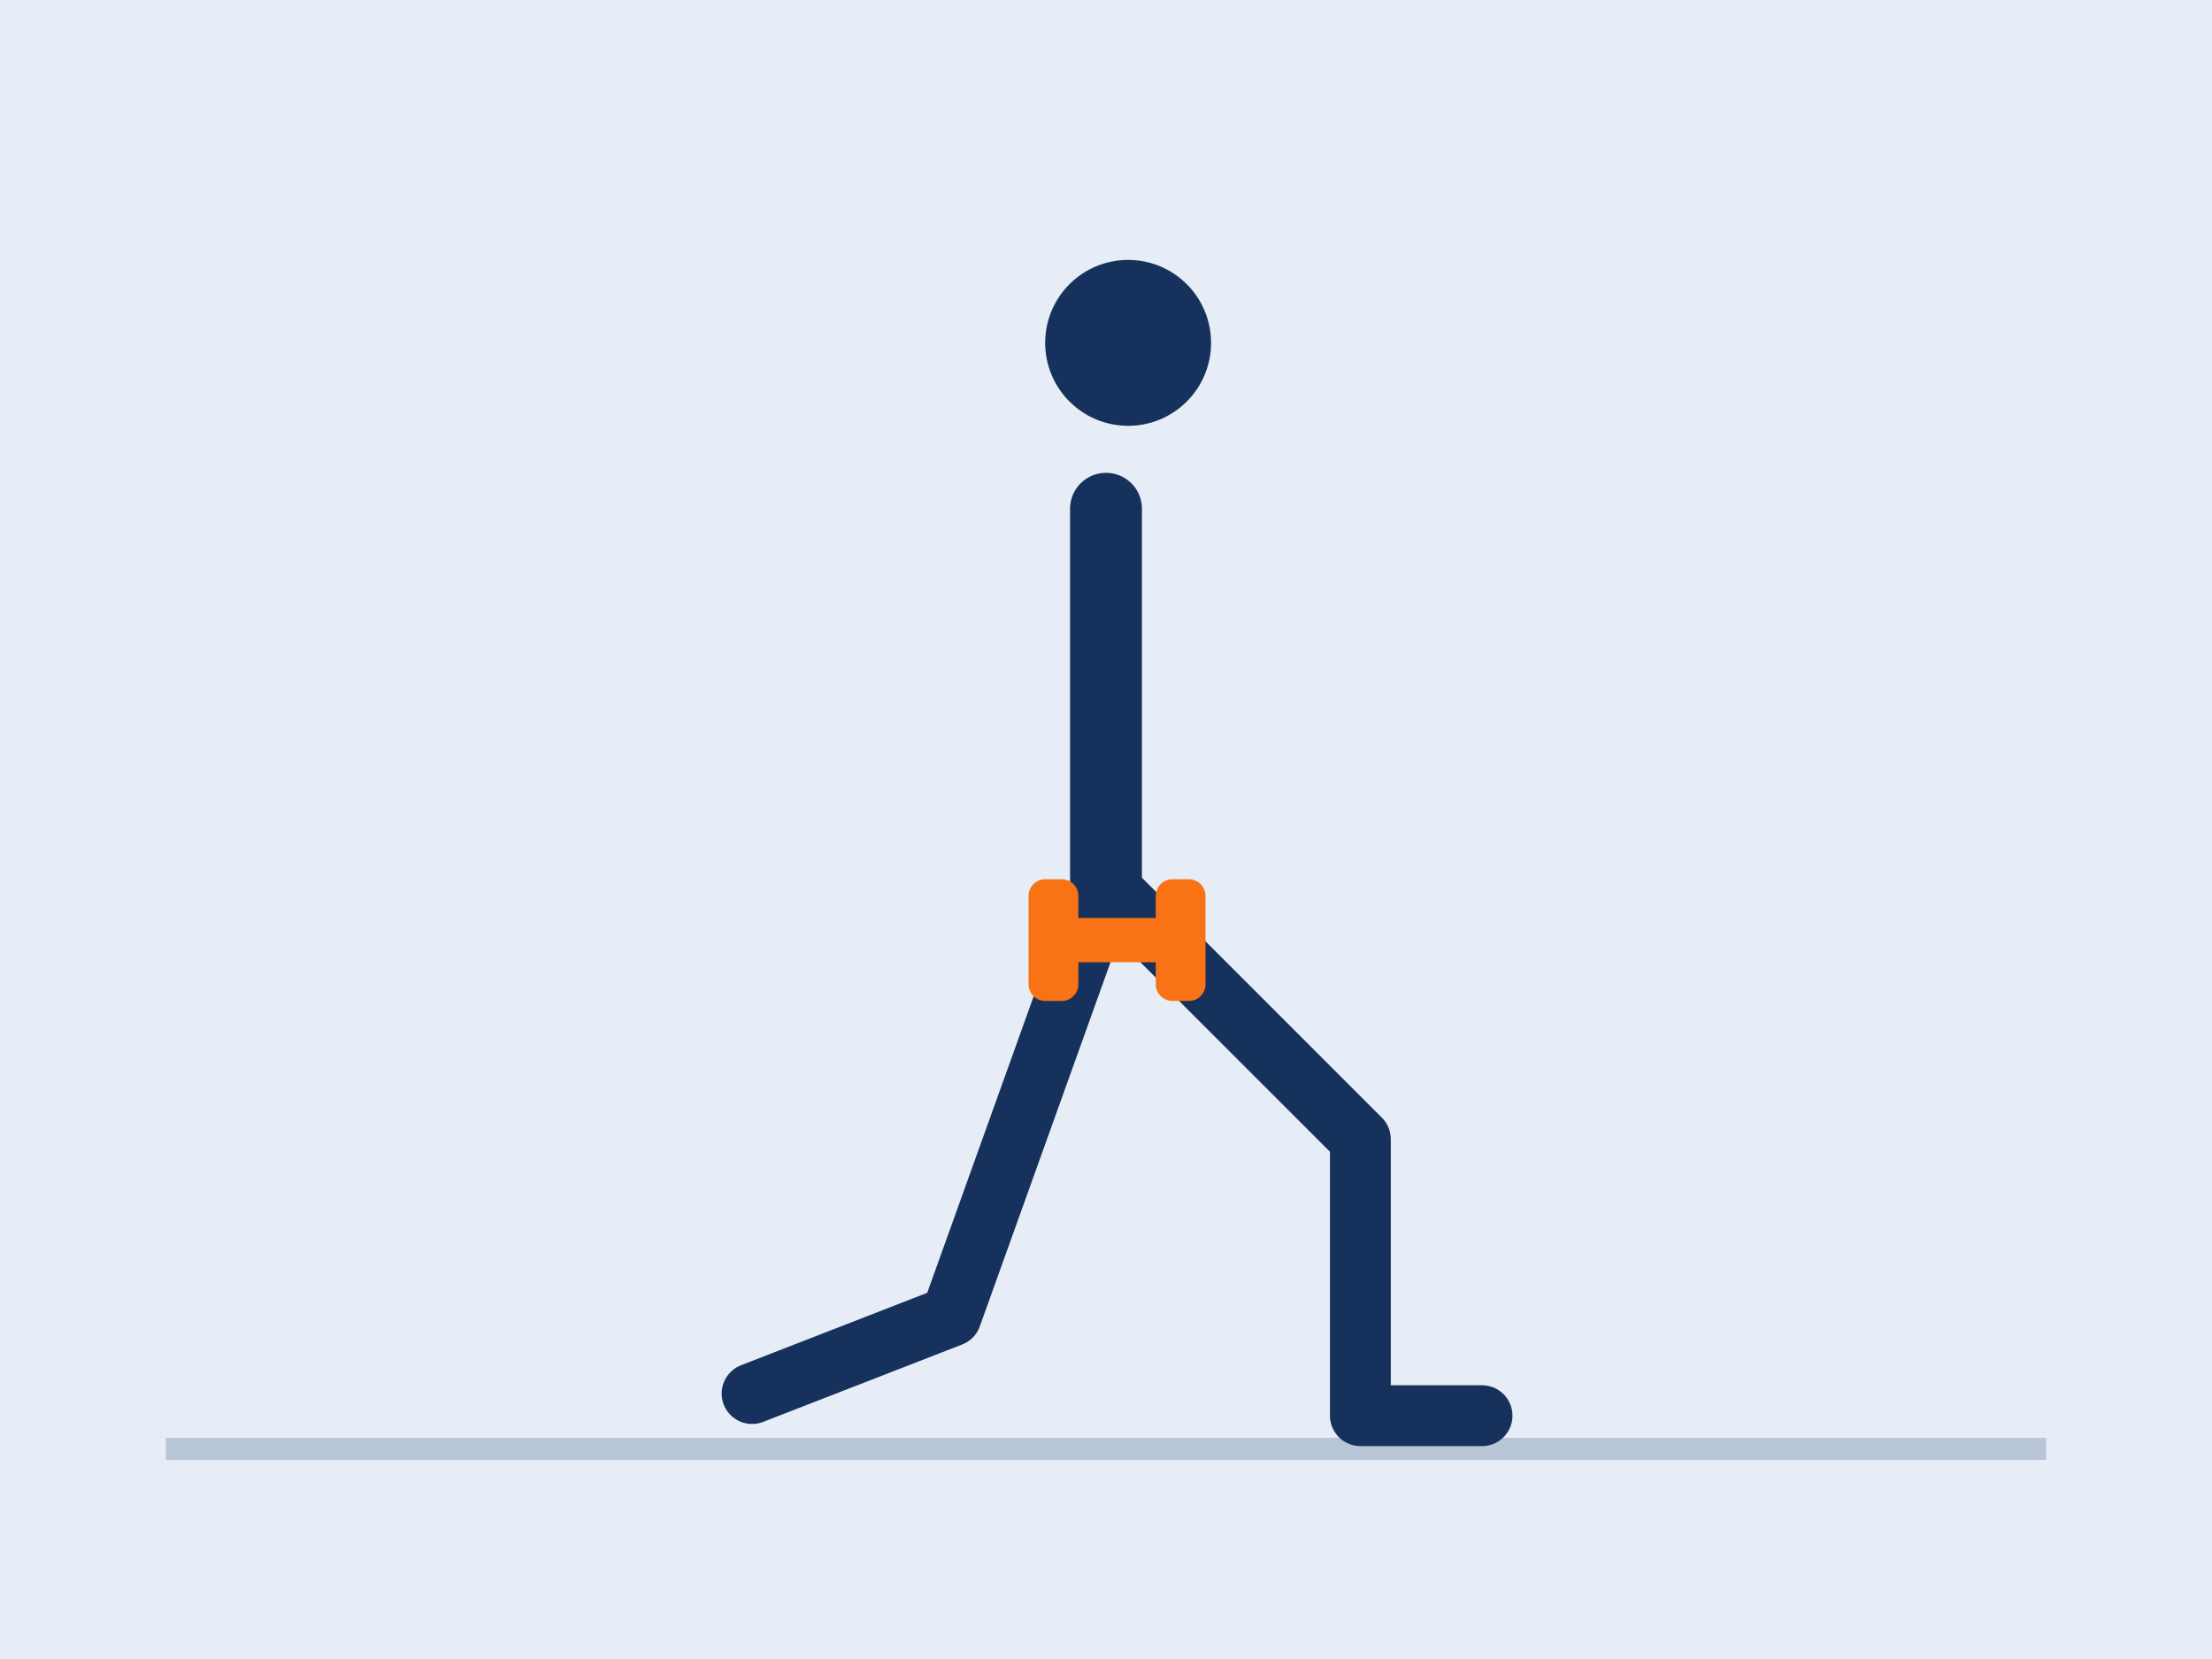
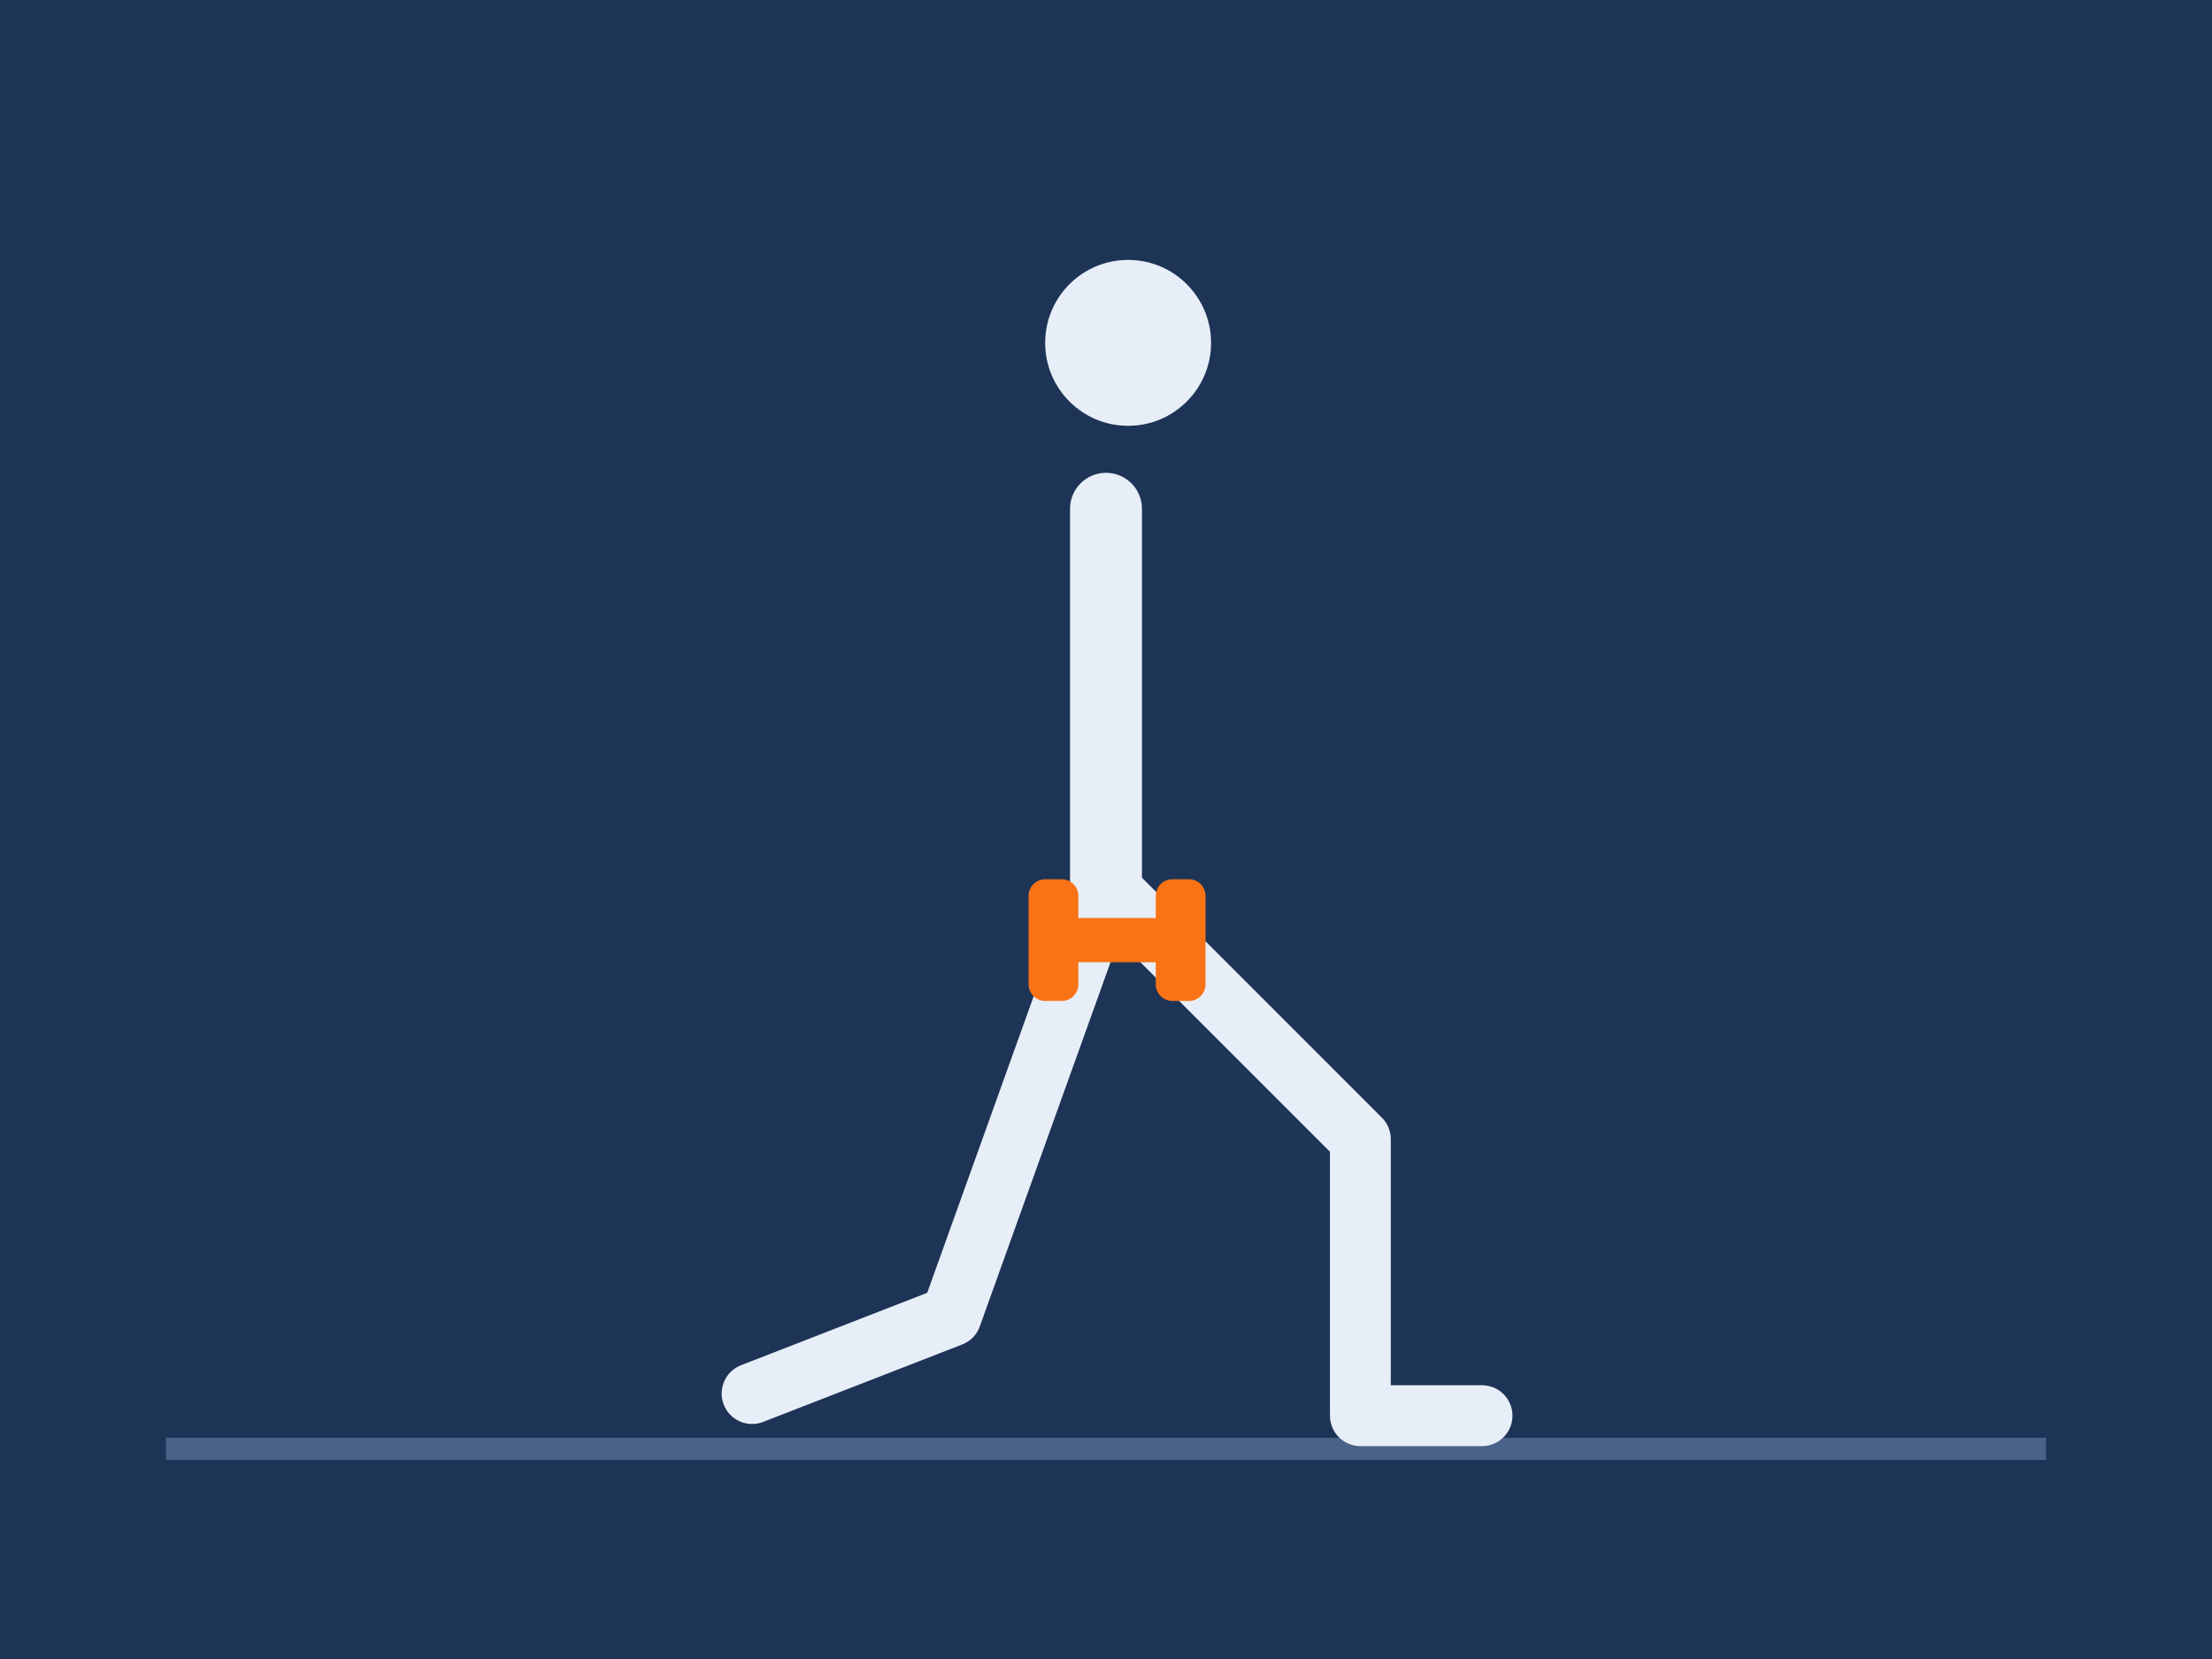
<svg xmlns="http://www.w3.org/2000/svg" viewBox="0 0 400 300" width="400" height="300">
-   <rect width="400" height="300" fill="#e6edf7" />
-   <line x1="30" y1="262" x2="370" y2="262" stroke="#b9c6d8" stroke-width="4" />
-   <polyline points="200,160 246,206 246,256 268,256" fill="none" stroke="#16325c" stroke-width="11" stroke-linecap="round" stroke-linejoin="round" />
-   <polyline points="200,160 172,238 136,252" fill="none" stroke="#16325c" stroke-width="11" stroke-linecap="round" stroke-linejoin="round" />
-   <line x1="200" y1="92" x2="200" y2="160" stroke="#16325c" stroke-width="13" stroke-linecap="round" />
-   <polyline points="200,92 200,130 202,166" fill="none" stroke="#16325c" stroke-width="9" stroke-linecap="round" stroke-linejoin="round" />
-   <circle cx="204" cy="62" r="15" fill="#16325c" />
+   <rect width="400" height="300" fill="#1e3456" />
+   <line x1="30" y1="262" x2="370" y2="262" stroke="#4a6188" stroke-width="4" />
+   <polyline points="200,160 246,206 246,256 268,256" fill="none" stroke="#e8eef8" stroke-width="11" stroke-linecap="round" stroke-linejoin="round" />
+   <polyline points="200,160 172,238 136,252" fill="none" stroke="#e8eef8" stroke-width="11" stroke-linecap="round" stroke-linejoin="round" />
+   <line x1="200" y1="92" x2="200" y2="160" stroke="#e8eef8" stroke-width="13" stroke-linecap="round" />
+   <polyline points="200,92 200,130 202,166" fill="none" stroke="#e8eef8" stroke-width="9" stroke-linecap="round" stroke-linejoin="round" />
+   <circle cx="204" cy="62" r="15" fill="#e8eef8" />
  <rect x="188" y="166" width="28" height="8" rx="3" fill="#f97316" />
  <rect x="186" y="159" width="9" height="22" rx="3" fill="#f97316" />
  <rect x="209" y="159" width="9" height="22" rx="3" fill="#f97316" />
</svg>
